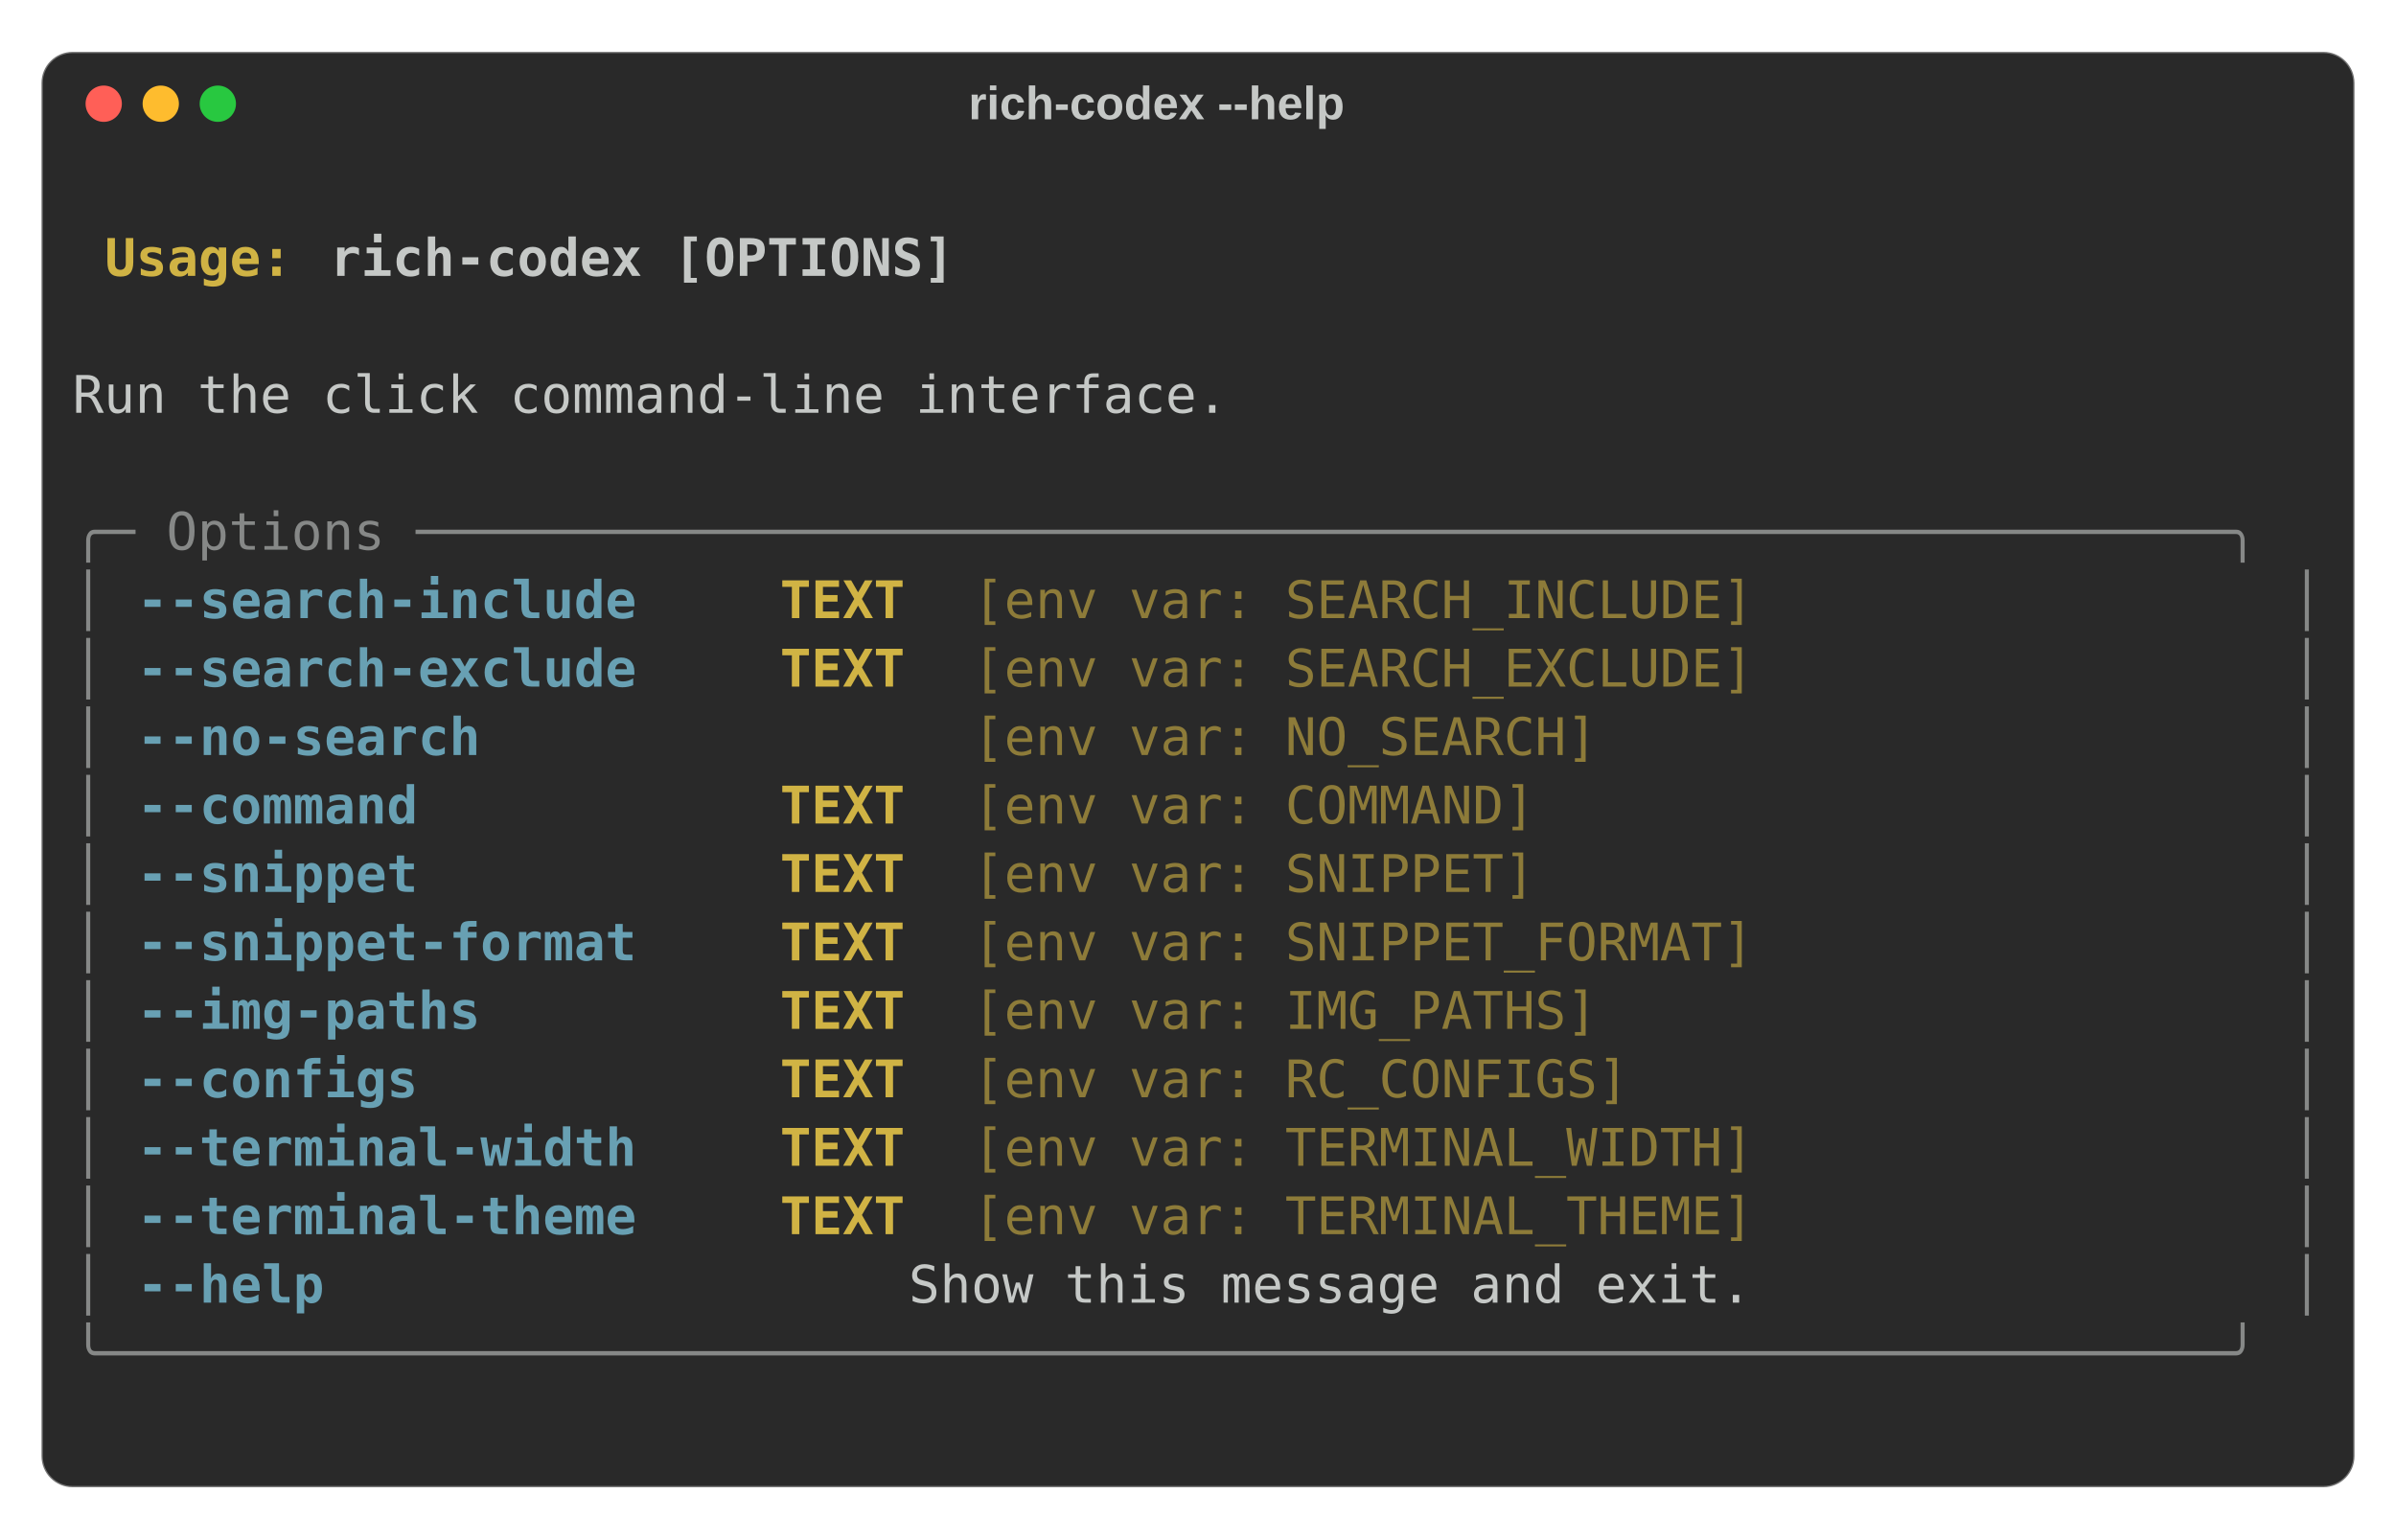
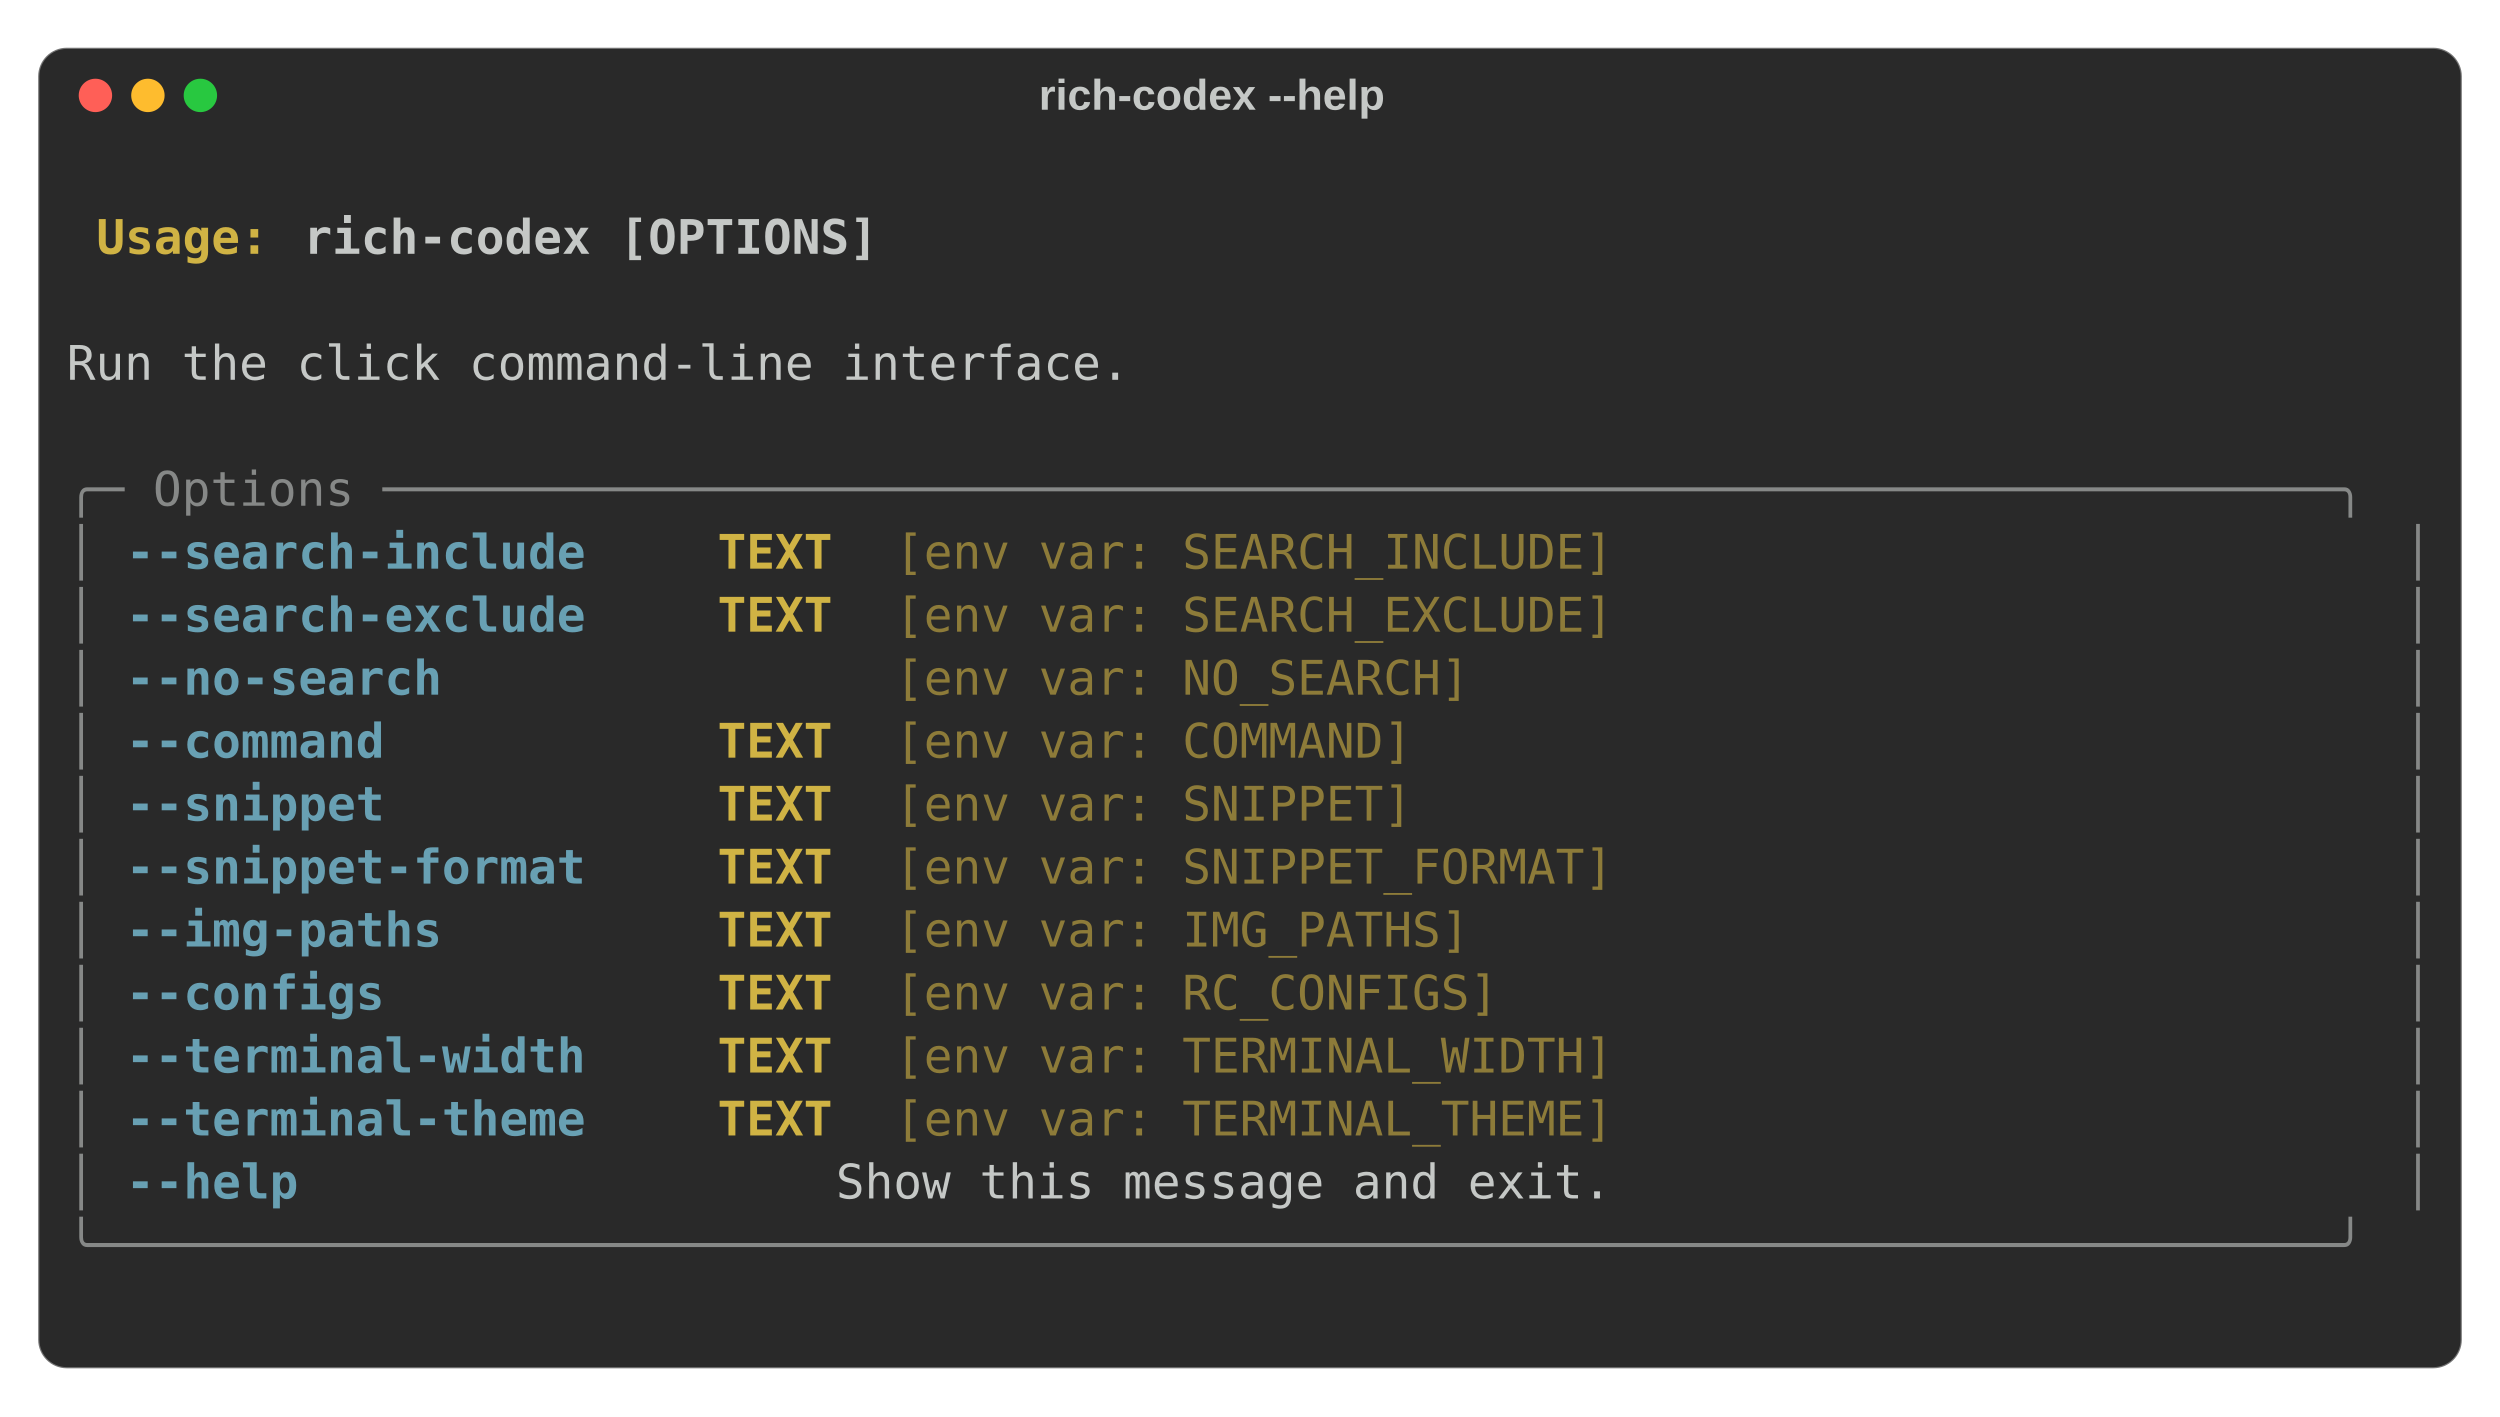
- <svg xmlns="http://www.w3.org/2000/svg" class="rich-terminal" viewBox="0 0 924 593.6">
+ <svg xmlns="http://www.w3.org/2000/svg" class="rich-terminal" viewBox="0 0 1048 593.6">
  <style>

    @font-face {
        font-family: "Fira Code";
        src: local("FiraCode-Regular"),
                url("https://cdnjs.cloudflare.com/ajax/libs/firacode/6.2.0/woff2/FiraCode-Regular.woff2") format("woff2"),
                url("https://cdnjs.cloudflare.com/ajax/libs/firacode/6.2.0/woff/FiraCode-Regular.woff") format("woff");
        font-style: normal;
        font-weight: 400;
    }
    @font-face {
        font-family: "Fira Code";
        src: local("FiraCode-Bold"),
                url("https://cdnjs.cloudflare.com/ajax/libs/firacode/6.2.0/woff2/FiraCode-Bold.woff2") format("woff2"),
                url("https://cdnjs.cloudflare.com/ajax/libs/firacode/6.2.0/woff/FiraCode-Bold.woff") format("woff");
        font-style: bold;
        font-weight: 700;
    }

-     .terminal-1602627679-matrix {
+     .terminal-449602455-matrix {
        font-family: Fira Code, monospace;
        font-size: 20px;
        line-height: 26.4px;
        font-variant-east-asian: full-width;
    }

-     .terminal-1602627679-title {
+     .terminal-449602455-title {
        font-size: 18px;

        font-weight: bold;
        font-family: arial;
    }

-     .terminal-1602627679-r1 { fill: #c5c8c6;font-weight: bold }
- .terminal-1602627679-r2 { fill: #c5c8c6 }
- .terminal-1602627679-r3 { fill: #d0b344;font-weight: bold }
- .terminal-1602627679-r4 { fill: #868887 }
- .terminal-1602627679-r5 { fill: #68a0b3;font-weight: bold }
- .terminal-1602627679-r6 { fill: #8d7b39 }
+     .terminal-449602455-r1 { fill: #c5c8c6;font-weight: bold }
+ .terminal-449602455-r2 { fill: #c5c8c6 }
+ .terminal-449602455-r3 { fill: #d0b344;font-weight: bold }
+ .terminal-449602455-r4 { fill: #868887 }
+ .terminal-449602455-r5 { fill: #68a0b3;font-weight: bold }
+ .terminal-449602455-r6 { fill: #8d7b39 }
    </style>
-   <rect fill="#292929" stroke="rgba(255,255,255,0.35)" stroke-width="1" x="16" y="20" width="892" height="553.6" rx="12" />
-   <text class="terminal-1602627679-title" fill="#c5c8c6" text-anchor="middle" x="446" y="46">rich-codex --help</text>
+   <rect fill="#292929" stroke="rgba(255,255,255,0.35)" stroke-width="1" x="16" y="20" width="1016" height="553.6" rx="12" />
+   <text class="terminal-449602455-title" fill="#c5c8c6" text-anchor="middle" x="508" y="46">rich-codex --help</text>
  <circle cx="40" cy="40" r="7" fill="#ff5f57" />
  <circle cx="62" cy="40" r="7" fill="#febc2e" />
  <circle cx="84" cy="40" r="7" fill="#28c840" />
  <g transform="translate(28, 60)">
-     <text alignment-baseline="baseline" class="terminal-1602627679-matrix" font-variant="east-asian-width-values">
-       <tspan class="terminal-1602627679-r1" x="0" y="20" textLength="868">                                                                      </tspan>
-       <tspan class="terminal-1602627679-r2" x="868" y="20" textLength="12.4">
+     <text alignment-baseline="baseline" class="terminal-449602455-matrix" font-variant="east-asian-width-values">
+       <tspan class="terminal-449602455-r1" x="0" y="20" textLength="992">                                                                                </tspan>
+       <tspan class="terminal-449602455-r2" x="992" y="20" textLength="12.4">
</tspan>
-       <tspan class="terminal-1602627679-r1" x="0" y="46.4" textLength="12.4"> </tspan>
-       <tspan class="terminal-1602627679-r3" x="12.4" y="46.4" textLength="86.8">Usage: </tspan>
-       <tspan class="terminal-1602627679-r1" x="99.2" y="46.4" textLength="768.8">rich-codex [OPTIONS]                                          </tspan>
-       <tspan class="terminal-1602627679-r2" x="868" y="46.4" textLength="12.4">
+       <tspan class="terminal-449602455-r1" x="0" y="46.4" textLength="12.4"> </tspan>
+       <tspan class="terminal-449602455-r3" x="12.4" y="46.4" textLength="86.8">Usage: </tspan>
+       <tspan class="terminal-449602455-r1" x="99.2" y="46.4" textLength="892.8">rich-codex [OPTIONS]                                                    </tspan>
+       <tspan class="terminal-449602455-r2" x="992" y="46.4" textLength="12.4">
</tspan>
-       <tspan class="terminal-1602627679-r1" x="0" y="72.8" textLength="868">                                                                      </tspan>
-       <tspan class="terminal-1602627679-r2" x="868" y="72.8" textLength="12.4">
+       <tspan class="terminal-449602455-r1" x="0" y="72.8" textLength="992">                                                                                </tspan>
+       <tspan class="terminal-449602455-r2" x="992" y="72.8" textLength="12.4">
</tspan>
-       <tspan class="terminal-1602627679-r2" x="0" y="99.2" textLength="868"> Run the click command-line interface.                                </tspan>
-       <tspan class="terminal-1602627679-r2" x="868" y="99.2" textLength="12.4">
+       <tspan class="terminal-449602455-r2" x="0" y="99.2" textLength="992"> Run the click command-line interface.                                          </tspan>
+       <tspan class="terminal-449602455-r2" x="992" y="99.2" textLength="12.4">
</tspan>
-       <tspan class="terminal-1602627679-r2" x="0" y="125.6" textLength="868">                                                                      </tspan>
-       <tspan class="terminal-1602627679-r2" x="868" y="125.6" textLength="12.4">
+       <tspan class="terminal-449602455-r2" x="0" y="125.6" textLength="992">                                                                                </tspan>
+       <tspan class="terminal-449602455-r2" x="992" y="125.6" textLength="12.4">
</tspan>
-       <tspan class="terminal-1602627679-r4" x="0" y="152" textLength="868">╭─ Options ──────────────────────────────────────────────────────────╮</tspan>
-       <tspan class="terminal-1602627679-r2" x="868" y="152" textLength="12.4">
+       <tspan class="terminal-449602455-r4" x="0" y="152" textLength="992">╭─ Options ────────────────────────────────────────────────────────────────────╮</tspan>
+       <tspan class="terminal-449602455-r2" x="992" y="152" textLength="12.4">
</tspan>
-       <tspan class="terminal-1602627679-r4" x="0" y="178.4" textLength="12.4">│</tspan>
-       <tspan class="terminal-1602627679-r2" x="12.4" y="178.4" textLength="12.4"> </tspan>
-       <tspan class="terminal-1602627679-r5" x="24.8" y="178.4" textLength="198.4">--search-include</tspan>
-       <tspan class="terminal-1602627679-r2" x="223.2" y="178.4" textLength="49.6">    </tspan>
-       <tspan class="terminal-1602627679-r3" x="272.8" y="178.4" textLength="49.6">TEXT</tspan>
-       <tspan class="terminal-1602627679-r2" x="322.4" y="178.4" textLength="24.8">  </tspan>
-       <tspan class="terminal-1602627679-r6" x="347.2" y="178.4" textLength="310">[env var: SEARCH_INCLUDE]</tspan>
-       <tspan class="terminal-1602627679-r2" x="657.2" y="178.4" textLength="198.4">                </tspan>
-       <tspan class="terminal-1602627679-r4" x="855.6" y="178.4" textLength="12.4">│</tspan>
-       <tspan class="terminal-1602627679-r2" x="868" y="178.4" textLength="12.4">
+       <tspan class="terminal-449602455-r4" x="0" y="178.4" textLength="12.4">│</tspan>
+       <tspan class="terminal-449602455-r2" x="12.4" y="178.4" textLength="12.4"> </tspan>
+       <tspan class="terminal-449602455-r5" x="24.8" y="178.4" textLength="198.4">--search-include</tspan>
+       <tspan class="terminal-449602455-r2" x="223.2" y="178.4" textLength="49.6">    </tspan>
+       <tspan class="terminal-449602455-r3" x="272.8" y="178.4" textLength="49.6">TEXT</tspan>
+       <tspan class="terminal-449602455-r2" x="322.4" y="178.4" textLength="24.8">  </tspan>
+       <tspan class="terminal-449602455-r6" x="347.2" y="178.4" textLength="310">[env var: SEARCH_INCLUDE]</tspan>
+       <tspan class="terminal-449602455-r2" x="657.2" y="178.4" textLength="322.4">                          </tspan>
+       <tspan class="terminal-449602455-r4" x="979.6" y="178.4" textLength="12.4">│</tspan>
+       <tspan class="terminal-449602455-r2" x="992" y="178.4" textLength="12.4">
</tspan>
-       <tspan class="terminal-1602627679-r4" x="0" y="204.8" textLength="12.4">│</tspan>
-       <tspan class="terminal-1602627679-r2" x="12.4" y="204.8" textLength="12.4"> </tspan>
-       <tspan class="terminal-1602627679-r5" x="24.8" y="204.8" textLength="198.4">--search-exclude</tspan>
-       <tspan class="terminal-1602627679-r2" x="223.2" y="204.8" textLength="49.6">    </tspan>
-       <tspan class="terminal-1602627679-r3" x="272.8" y="204.8" textLength="49.6">TEXT</tspan>
-       <tspan class="terminal-1602627679-r2" x="322.4" y="204.8" textLength="24.8">  </tspan>
-       <tspan class="terminal-1602627679-r6" x="347.2" y="204.8" textLength="310">[env var: SEARCH_EXCLUDE]</tspan>
-       <tspan class="terminal-1602627679-r2" x="657.2" y="204.8" textLength="198.4">                </tspan>
-       <tspan class="terminal-1602627679-r4" x="855.6" y="204.8" textLength="12.4">│</tspan>
-       <tspan class="terminal-1602627679-r2" x="868" y="204.8" textLength="12.4">
+       <tspan class="terminal-449602455-r4" x="0" y="204.8" textLength="12.4">│</tspan>
+       <tspan class="terminal-449602455-r2" x="12.4" y="204.8" textLength="12.4"> </tspan>
+       <tspan class="terminal-449602455-r5" x="24.8" y="204.8" textLength="198.4">--search-exclude</tspan>
+       <tspan class="terminal-449602455-r2" x="223.2" y="204.8" textLength="49.6">    </tspan>
+       <tspan class="terminal-449602455-r3" x="272.8" y="204.8" textLength="49.6">TEXT</tspan>
+       <tspan class="terminal-449602455-r2" x="322.4" y="204.8" textLength="24.8">  </tspan>
+       <tspan class="terminal-449602455-r6" x="347.2" y="204.8" textLength="310">[env var: SEARCH_EXCLUDE]</tspan>
+       <tspan class="terminal-449602455-r2" x="657.2" y="204.8" textLength="322.4">                          </tspan>
+       <tspan class="terminal-449602455-r4" x="979.6" y="204.8" textLength="12.4">│</tspan>
+       <tspan class="terminal-449602455-r2" x="992" y="204.8" textLength="12.4">
</tspan>
-       <tspan class="terminal-1602627679-r4" x="0" y="231.2" textLength="12.4">│</tspan>
-       <tspan class="terminal-1602627679-r2" x="12.4" y="231.2" textLength="12.4"> </tspan>
-       <tspan class="terminal-1602627679-r5" x="24.8" y="231.2" textLength="136.4">--no-search</tspan>
-       <tspan class="terminal-1602627679-r2" x="161.2" y="231.2" textLength="111.6">         </tspan>
-       <tspan class="terminal-1602627679-r3" x="272.8" y="231.2" textLength="49.6">    </tspan>
-       <tspan class="terminal-1602627679-r2" x="322.4" y="231.2" textLength="24.8">  </tspan>
-       <tspan class="terminal-1602627679-r6" x="347.2" y="231.2" textLength="248">[env var: NO_SEARCH]</tspan>
-       <tspan class="terminal-1602627679-r2" x="595.2" y="231.2" textLength="260.4">                     </tspan>
-       <tspan class="terminal-1602627679-r4" x="855.6" y="231.2" textLength="12.4">│</tspan>
-       <tspan class="terminal-1602627679-r2" x="868" y="231.2" textLength="12.4">
+       <tspan class="terminal-449602455-r4" x="0" y="231.2" textLength="12.4">│</tspan>
+       <tspan class="terminal-449602455-r2" x="12.4" y="231.2" textLength="12.4"> </tspan>
+       <tspan class="terminal-449602455-r5" x="24.8" y="231.2" textLength="136.4">--no-search</tspan>
+       <tspan class="terminal-449602455-r2" x="161.2" y="231.2" textLength="111.6">         </tspan>
+       <tspan class="terminal-449602455-r3" x="272.8" y="231.2" textLength="49.6">    </tspan>
+       <tspan class="terminal-449602455-r2" x="322.4" y="231.2" textLength="24.8">  </tspan>
+       <tspan class="terminal-449602455-r6" x="347.2" y="231.2" textLength="248">[env var: NO_SEARCH]</tspan>
+       <tspan class="terminal-449602455-r2" x="595.2" y="231.2" textLength="384.4">                               </tspan>
+       <tspan class="terminal-449602455-r4" x="979.6" y="231.2" textLength="12.4">│</tspan>
+       <tspan class="terminal-449602455-r2" x="992" y="231.2" textLength="12.4">
</tspan>
-       <tspan class="terminal-1602627679-r4" x="0" y="257.6" textLength="12.4">│</tspan>
-       <tspan class="terminal-1602627679-r2" x="12.4" y="257.6" textLength="12.4"> </tspan>
-       <tspan class="terminal-1602627679-r5" x="24.8" y="257.6" textLength="111.6">--command</tspan>
-       <tspan class="terminal-1602627679-r2" x="136.4" y="257.6" textLength="136.4">           </tspan>
-       <tspan class="terminal-1602627679-r3" x="272.8" y="257.6" textLength="49.6">TEXT</tspan>
-       <tspan class="terminal-1602627679-r2" x="322.4" y="257.6" textLength="24.8">  </tspan>
-       <tspan class="terminal-1602627679-r6" x="347.2" y="257.6" textLength="223.2">[env var: COMMAND]</tspan>
-       <tspan class="terminal-1602627679-r2" x="570.4" y="257.6" textLength="285.2">                       </tspan>
-       <tspan class="terminal-1602627679-r4" x="855.6" y="257.6" textLength="12.4">│</tspan>
-       <tspan class="terminal-1602627679-r2" x="868" y="257.6" textLength="12.4">
+       <tspan class="terminal-449602455-r4" x="0" y="257.6" textLength="12.4">│</tspan>
+       <tspan class="terminal-449602455-r2" x="12.4" y="257.6" textLength="12.4"> </tspan>
+       <tspan class="terminal-449602455-r5" x="24.8" y="257.6" textLength="111.6">--command</tspan>
+       <tspan class="terminal-449602455-r2" x="136.4" y="257.6" textLength="136.4">           </tspan>
+       <tspan class="terminal-449602455-r3" x="272.8" y="257.6" textLength="49.6">TEXT</tspan>
+       <tspan class="terminal-449602455-r2" x="322.4" y="257.6" textLength="24.8">  </tspan>
+       <tspan class="terminal-449602455-r6" x="347.2" y="257.6" textLength="223.2">[env var: COMMAND]</tspan>
+       <tspan class="terminal-449602455-r2" x="570.4" y="257.6" textLength="409.2">                                 </tspan>
+       <tspan class="terminal-449602455-r4" x="979.6" y="257.6" textLength="12.4">│</tspan>
+       <tspan class="terminal-449602455-r2" x="992" y="257.6" textLength="12.4">
</tspan>
-       <tspan class="terminal-1602627679-r4" x="0" y="284" textLength="12.4">│</tspan>
-       <tspan class="terminal-1602627679-r2" x="12.4" y="284" textLength="12.4"> </tspan>
-       <tspan class="terminal-1602627679-r5" x="24.8" y="284" textLength="111.6">--snippet</tspan>
-       <tspan class="terminal-1602627679-r2" x="136.4" y="284" textLength="136.4">           </tspan>
-       <tspan class="terminal-1602627679-r3" x="272.8" y="284" textLength="49.6">TEXT</tspan>
-       <tspan class="terminal-1602627679-r2" x="322.4" y="284" textLength="24.8">  </tspan>
-       <tspan class="terminal-1602627679-r6" x="347.2" y="284" textLength="223.2">[env var: SNIPPET]</tspan>
-       <tspan class="terminal-1602627679-r2" x="570.4" y="284" textLength="285.2">                       </tspan>
-       <tspan class="terminal-1602627679-r4" x="855.6" y="284" textLength="12.4">│</tspan>
-       <tspan class="terminal-1602627679-r2" x="868" y="284" textLength="12.4">
+       <tspan class="terminal-449602455-r4" x="0" y="284" textLength="12.4">│</tspan>
+       <tspan class="terminal-449602455-r2" x="12.4" y="284" textLength="12.4"> </tspan>
+       <tspan class="terminal-449602455-r5" x="24.8" y="284" textLength="111.6">--snippet</tspan>
+       <tspan class="terminal-449602455-r2" x="136.4" y="284" textLength="136.4">           </tspan>
+       <tspan class="terminal-449602455-r3" x="272.8" y="284" textLength="49.6">TEXT</tspan>
+       <tspan class="terminal-449602455-r2" x="322.4" y="284" textLength="24.8">  </tspan>
+       <tspan class="terminal-449602455-r6" x="347.2" y="284" textLength="223.2">[env var: SNIPPET]</tspan>
+       <tspan class="terminal-449602455-r2" x="570.4" y="284" textLength="409.2">                                 </tspan>
+       <tspan class="terminal-449602455-r4" x="979.6" y="284" textLength="12.4">│</tspan>
+       <tspan class="terminal-449602455-r2" x="992" y="284" textLength="12.4">
</tspan>
-       <tspan class="terminal-1602627679-r4" x="0" y="310.4" textLength="12.4">│</tspan>
-       <tspan class="terminal-1602627679-r2" x="12.4" y="310.4" textLength="12.4"> </tspan>
-       <tspan class="terminal-1602627679-r5" x="24.8" y="310.4" textLength="198.4">--snippet-format</tspan>
-       <tspan class="terminal-1602627679-r2" x="223.2" y="310.4" textLength="49.6">    </tspan>
-       <tspan class="terminal-1602627679-r3" x="272.8" y="310.4" textLength="49.6">TEXT</tspan>
-       <tspan class="terminal-1602627679-r2" x="322.4" y="310.4" textLength="24.8">  </tspan>
-       <tspan class="terminal-1602627679-r6" x="347.2" y="310.4" textLength="310">[env var: SNIPPET_FORMAT]</tspan>
-       <tspan class="terminal-1602627679-r2" x="657.2" y="310.4" textLength="198.4">                </tspan>
-       <tspan class="terminal-1602627679-r4" x="855.6" y="310.4" textLength="12.4">│</tspan>
-       <tspan class="terminal-1602627679-r2" x="868" y="310.4" textLength="12.4">
+       <tspan class="terminal-449602455-r4" x="0" y="310.4" textLength="12.4">│</tspan>
+       <tspan class="terminal-449602455-r2" x="12.4" y="310.4" textLength="12.4"> </tspan>
+       <tspan class="terminal-449602455-r5" x="24.8" y="310.4" textLength="198.4">--snippet-format</tspan>
+       <tspan class="terminal-449602455-r2" x="223.2" y="310.4" textLength="49.6">    </tspan>
+       <tspan class="terminal-449602455-r3" x="272.8" y="310.4" textLength="49.6">TEXT</tspan>
+       <tspan class="terminal-449602455-r2" x="322.4" y="310.4" textLength="24.8">  </tspan>
+       <tspan class="terminal-449602455-r6" x="347.2" y="310.4" textLength="310">[env var: SNIPPET_FORMAT]</tspan>
+       <tspan class="terminal-449602455-r2" x="657.2" y="310.4" textLength="322.4">                          </tspan>
+       <tspan class="terminal-449602455-r4" x="979.6" y="310.4" textLength="12.4">│</tspan>
+       <tspan class="terminal-449602455-r2" x="992" y="310.4" textLength="12.4">
</tspan>
-       <tspan class="terminal-1602627679-r4" x="0" y="336.8" textLength="12.4">│</tspan>
-       <tspan class="terminal-1602627679-r2" x="12.4" y="336.8" textLength="12.4"> </tspan>
-       <tspan class="terminal-1602627679-r5" x="24.8" y="336.8" textLength="136.4">--img-paths</tspan>
-       <tspan class="terminal-1602627679-r2" x="161.2" y="336.8" textLength="111.6">         </tspan>
-       <tspan class="terminal-1602627679-r3" x="272.8" y="336.8" textLength="49.6">TEXT</tspan>
-       <tspan class="terminal-1602627679-r2" x="322.4" y="336.8" textLength="24.8">  </tspan>
-       <tspan class="terminal-1602627679-r6" x="347.2" y="336.8" textLength="248">[env var: IMG_PATHS]</tspan>
-       <tspan class="terminal-1602627679-r2" x="595.2" y="336.8" textLength="260.4">                     </tspan>
-       <tspan class="terminal-1602627679-r4" x="855.6" y="336.8" textLength="12.4">│</tspan>
-       <tspan class="terminal-1602627679-r2" x="868" y="336.8" textLength="12.4">
+       <tspan class="terminal-449602455-r4" x="0" y="336.8" textLength="12.4">│</tspan>
+       <tspan class="terminal-449602455-r2" x="12.4" y="336.8" textLength="12.4"> </tspan>
+       <tspan class="terminal-449602455-r5" x="24.8" y="336.8" textLength="136.4">--img-paths</tspan>
+       <tspan class="terminal-449602455-r2" x="161.2" y="336.8" textLength="111.6">         </tspan>
+       <tspan class="terminal-449602455-r3" x="272.8" y="336.8" textLength="49.6">TEXT</tspan>
+       <tspan class="terminal-449602455-r2" x="322.4" y="336.8" textLength="24.8">  </tspan>
+       <tspan class="terminal-449602455-r6" x="347.2" y="336.8" textLength="248">[env var: IMG_PATHS]</tspan>
+       <tspan class="terminal-449602455-r2" x="595.2" y="336.8" textLength="384.4">                               </tspan>
+       <tspan class="terminal-449602455-r4" x="979.6" y="336.8" textLength="12.4">│</tspan>
+       <tspan class="terminal-449602455-r2" x="992" y="336.8" textLength="12.4">
</tspan>
-       <tspan class="terminal-1602627679-r4" x="0" y="363.2" textLength="12.4">│</tspan>
-       <tspan class="terminal-1602627679-r2" x="12.4" y="363.2" textLength="12.4"> </tspan>
-       <tspan class="terminal-1602627679-r5" x="24.8" y="363.2" textLength="111.6">--configs</tspan>
-       <tspan class="terminal-1602627679-r2" x="136.4" y="363.2" textLength="136.4">           </tspan>
-       <tspan class="terminal-1602627679-r3" x="272.8" y="363.2" textLength="49.6">TEXT</tspan>
-       <tspan class="terminal-1602627679-r2" x="322.4" y="363.2" textLength="24.8">  </tspan>
-       <tspan class="terminal-1602627679-r6" x="347.2" y="363.2" textLength="260.4">[env var: RC_CONFIGS]</tspan>
-       <tspan class="terminal-1602627679-r2" x="607.6" y="363.2" textLength="248">                    </tspan>
-       <tspan class="terminal-1602627679-r4" x="855.6" y="363.2" textLength="12.4">│</tspan>
-       <tspan class="terminal-1602627679-r2" x="868" y="363.2" textLength="12.4">
+       <tspan class="terminal-449602455-r4" x="0" y="363.2" textLength="12.4">│</tspan>
+       <tspan class="terminal-449602455-r2" x="12.4" y="363.2" textLength="12.4"> </tspan>
+       <tspan class="terminal-449602455-r5" x="24.8" y="363.2" textLength="111.6">--configs</tspan>
+       <tspan class="terminal-449602455-r2" x="136.4" y="363.2" textLength="136.4">           </tspan>
+       <tspan class="terminal-449602455-r3" x="272.8" y="363.2" textLength="49.6">TEXT</tspan>
+       <tspan class="terminal-449602455-r2" x="322.4" y="363.2" textLength="24.8">  </tspan>
+       <tspan class="terminal-449602455-r6" x="347.2" y="363.2" textLength="260.4">[env var: RC_CONFIGS]</tspan>
+       <tspan class="terminal-449602455-r2" x="607.6" y="363.2" textLength="372">                              </tspan>
+       <tspan class="terminal-449602455-r4" x="979.6" y="363.2" textLength="12.4">│</tspan>
+       <tspan class="terminal-449602455-r2" x="992" y="363.2" textLength="12.4">
</tspan>
-       <tspan class="terminal-1602627679-r4" x="0" y="389.6" textLength="12.4">│</tspan>
-       <tspan class="terminal-1602627679-r2" x="12.4" y="389.6" textLength="12.4"> </tspan>
-       <tspan class="terminal-1602627679-r5" x="24.8" y="389.6" textLength="198.4">--terminal-width</tspan>
-       <tspan class="terminal-1602627679-r2" x="223.2" y="389.6" textLength="49.6">    </tspan>
-       <tspan class="terminal-1602627679-r3" x="272.8" y="389.6" textLength="49.6">TEXT</tspan>
-       <tspan class="terminal-1602627679-r2" x="322.4" y="389.6" textLength="24.8">  </tspan>
-       <tspan class="terminal-1602627679-r6" x="347.2" y="389.6" textLength="310">[env var: TERMINAL_WIDTH]</tspan>
-       <tspan class="terminal-1602627679-r2" x="657.2" y="389.6" textLength="198.4">                </tspan>
-       <tspan class="terminal-1602627679-r4" x="855.6" y="389.6" textLength="12.4">│</tspan>
-       <tspan class="terminal-1602627679-r2" x="868" y="389.6" textLength="12.4">
+       <tspan class="terminal-449602455-r4" x="0" y="389.6" textLength="12.4">│</tspan>
+       <tspan class="terminal-449602455-r2" x="12.4" y="389.6" textLength="12.4"> </tspan>
+       <tspan class="terminal-449602455-r5" x="24.8" y="389.6" textLength="198.4">--terminal-width</tspan>
+       <tspan class="terminal-449602455-r2" x="223.2" y="389.6" textLength="49.6">    </tspan>
+       <tspan class="terminal-449602455-r3" x="272.8" y="389.6" textLength="49.6">TEXT</tspan>
+       <tspan class="terminal-449602455-r2" x="322.4" y="389.6" textLength="24.8">  </tspan>
+       <tspan class="terminal-449602455-r6" x="347.2" y="389.6" textLength="310">[env var: TERMINAL_WIDTH]</tspan>
+       <tspan class="terminal-449602455-r2" x="657.2" y="389.6" textLength="322.4">                          </tspan>
+       <tspan class="terminal-449602455-r4" x="979.6" y="389.6" textLength="12.4">│</tspan>
+       <tspan class="terminal-449602455-r2" x="992" y="389.6" textLength="12.4">
</tspan>
-       <tspan class="terminal-1602627679-r4" x="0" y="416" textLength="12.4">│</tspan>
-       <tspan class="terminal-1602627679-r2" x="12.4" y="416" textLength="12.4"> </tspan>
-       <tspan class="terminal-1602627679-r5" x="24.8" y="416" textLength="198.4">--terminal-theme</tspan>
-       <tspan class="terminal-1602627679-r2" x="223.2" y="416" textLength="49.6">    </tspan>
-       <tspan class="terminal-1602627679-r3" x="272.8" y="416" textLength="49.6">TEXT</tspan>
-       <tspan class="terminal-1602627679-r2" x="322.4" y="416" textLength="24.8">  </tspan>
-       <tspan class="terminal-1602627679-r6" x="347.2" y="416" textLength="310">[env var: TERMINAL_THEME]</tspan>
-       <tspan class="terminal-1602627679-r2" x="657.2" y="416" textLength="198.4">                </tspan>
-       <tspan class="terminal-1602627679-r4" x="855.6" y="416" textLength="12.4">│</tspan>
-       <tspan class="terminal-1602627679-r2" x="868" y="416" textLength="12.4">
+       <tspan class="terminal-449602455-r4" x="0" y="416" textLength="12.4">│</tspan>
+       <tspan class="terminal-449602455-r2" x="12.4" y="416" textLength="12.4"> </tspan>
+       <tspan class="terminal-449602455-r5" x="24.8" y="416" textLength="198.4">--terminal-theme</tspan>
+       <tspan class="terminal-449602455-r2" x="223.2" y="416" textLength="49.6">    </tspan>
+       <tspan class="terminal-449602455-r3" x="272.8" y="416" textLength="49.6">TEXT</tspan>
+       <tspan class="terminal-449602455-r2" x="322.4" y="416" textLength="24.8">  </tspan>
+       <tspan class="terminal-449602455-r6" x="347.2" y="416" textLength="310">[env var: TERMINAL_THEME]</tspan>
+       <tspan class="terminal-449602455-r2" x="657.2" y="416" textLength="322.4">                          </tspan>
+       <tspan class="terminal-449602455-r4" x="979.6" y="416" textLength="12.4">│</tspan>
+       <tspan class="terminal-449602455-r2" x="992" y="416" textLength="12.4">
</tspan>
-       <tspan class="terminal-1602627679-r4" x="0" y="442.4" textLength="12.4">│</tspan>
-       <tspan class="terminal-1602627679-r2" x="12.4" y="442.4" textLength="12.4"> </tspan>
-       <tspan class="terminal-1602627679-r5" x="24.8" y="442.4" textLength="74.4">--help</tspan>
-       <tspan class="terminal-1602627679-r2" x="99.2" y="442.4" textLength="173.6">              </tspan>
-       <tspan class="terminal-1602627679-r3" x="272.8" y="442.4" textLength="49.6">    </tspan>
-       <tspan class="terminal-1602627679-r2" x="322.4" y="442.4" textLength="533.2">  Show this message and exit.              </tspan>
-       <tspan class="terminal-1602627679-r4" x="855.6" y="442.4" textLength="12.4">│</tspan>
-       <tspan class="terminal-1602627679-r2" x="868" y="442.4" textLength="12.4">
+       <tspan class="terminal-449602455-r4" x="0" y="442.4" textLength="12.4">│</tspan>
+       <tspan class="terminal-449602455-r2" x="12.4" y="442.4" textLength="12.4"> </tspan>
+       <tspan class="terminal-449602455-r5" x="24.8" y="442.4" textLength="74.4">--help</tspan>
+       <tspan class="terminal-449602455-r2" x="99.2" y="442.4" textLength="173.6">              </tspan>
+       <tspan class="terminal-449602455-r3" x="272.8" y="442.4" textLength="49.6">    </tspan>
+       <tspan class="terminal-449602455-r2" x="322.4" y="442.4" textLength="657.2">  Show this message and exit.                        </tspan>
+       <tspan class="terminal-449602455-r4" x="979.6" y="442.4" textLength="12.4">│</tspan>
+       <tspan class="terminal-449602455-r2" x="992" y="442.4" textLength="12.4">
</tspan>
-       <tspan class="terminal-1602627679-r4" x="0" y="468.8" textLength="868">╰────────────────────────────────────────────────────────────────────╯</tspan>
-       <tspan class="terminal-1602627679-r2" x="868" y="468.8" textLength="12.4">
+       <tspan class="terminal-449602455-r4" x="0" y="468.8" textLength="992">╰──────────────────────────────────────────────────────────────────────────────╯</tspan>
+       <tspan class="terminal-449602455-r2" x="992" y="468.8" textLength="12.4">
</tspan>
-       <tspan class="terminal-1602627679-r2" x="0" y="495.2" textLength="868">                                                                      </tspan>
-       <tspan class="terminal-1602627679-r2" x="868" y="495.2" textLength="12.4">
+       <tspan class="terminal-449602455-r2" x="0" y="495.2" textLength="992">                                                                                </tspan>
+       <tspan class="terminal-449602455-r2" x="992" y="495.2" textLength="12.4">
</tspan>
    </text>
  </g>
</svg>
